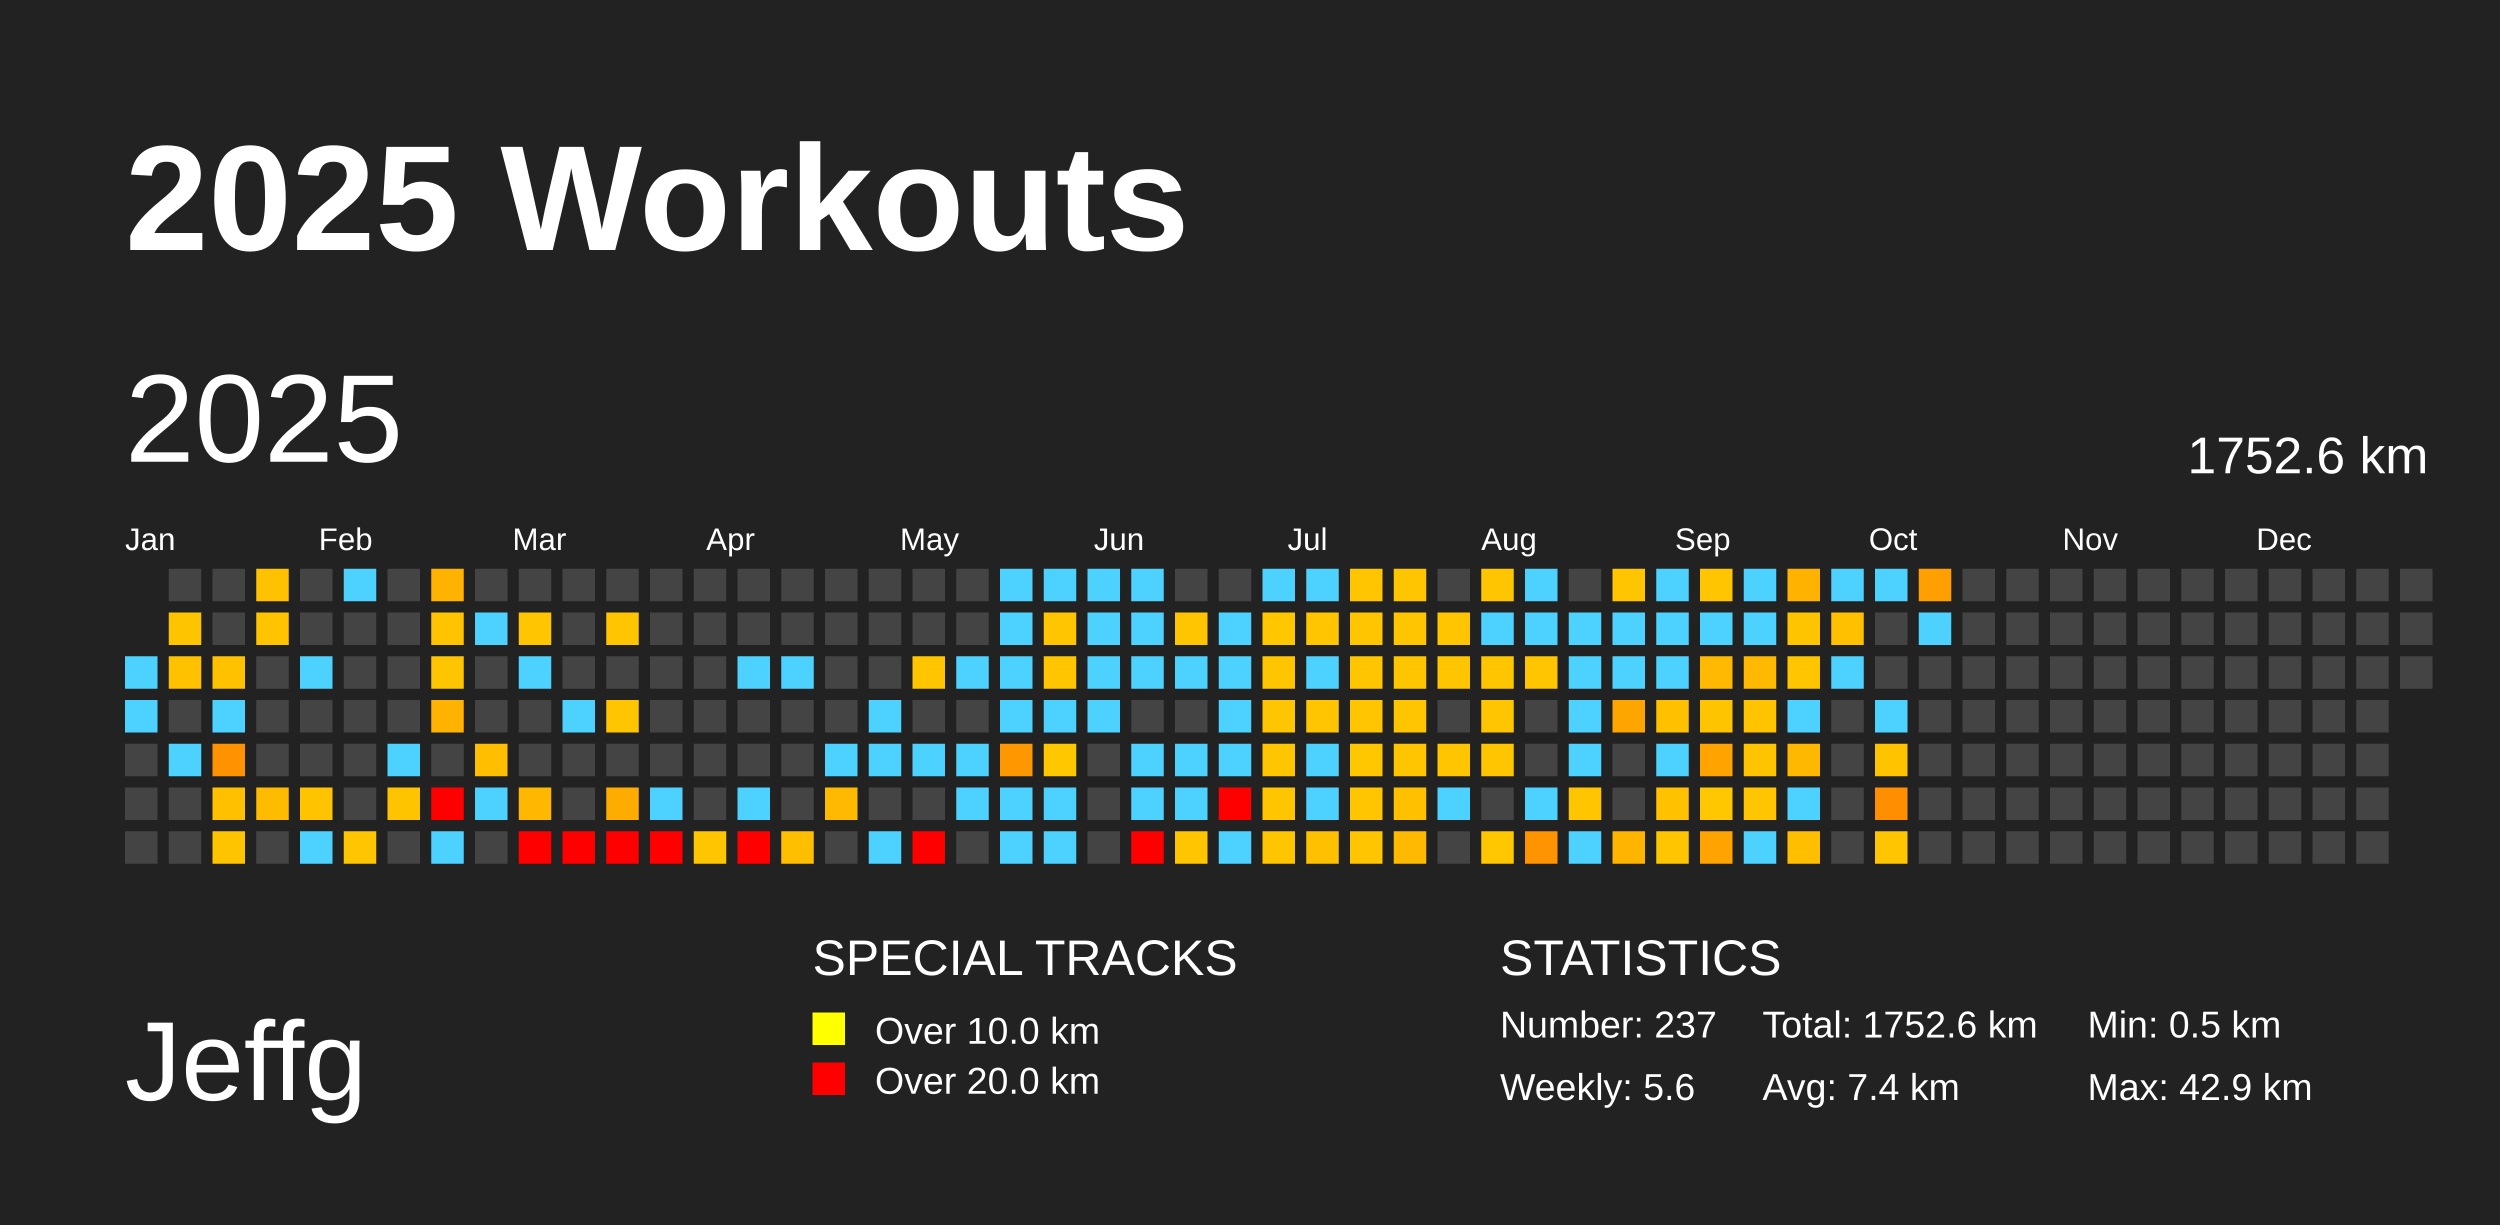
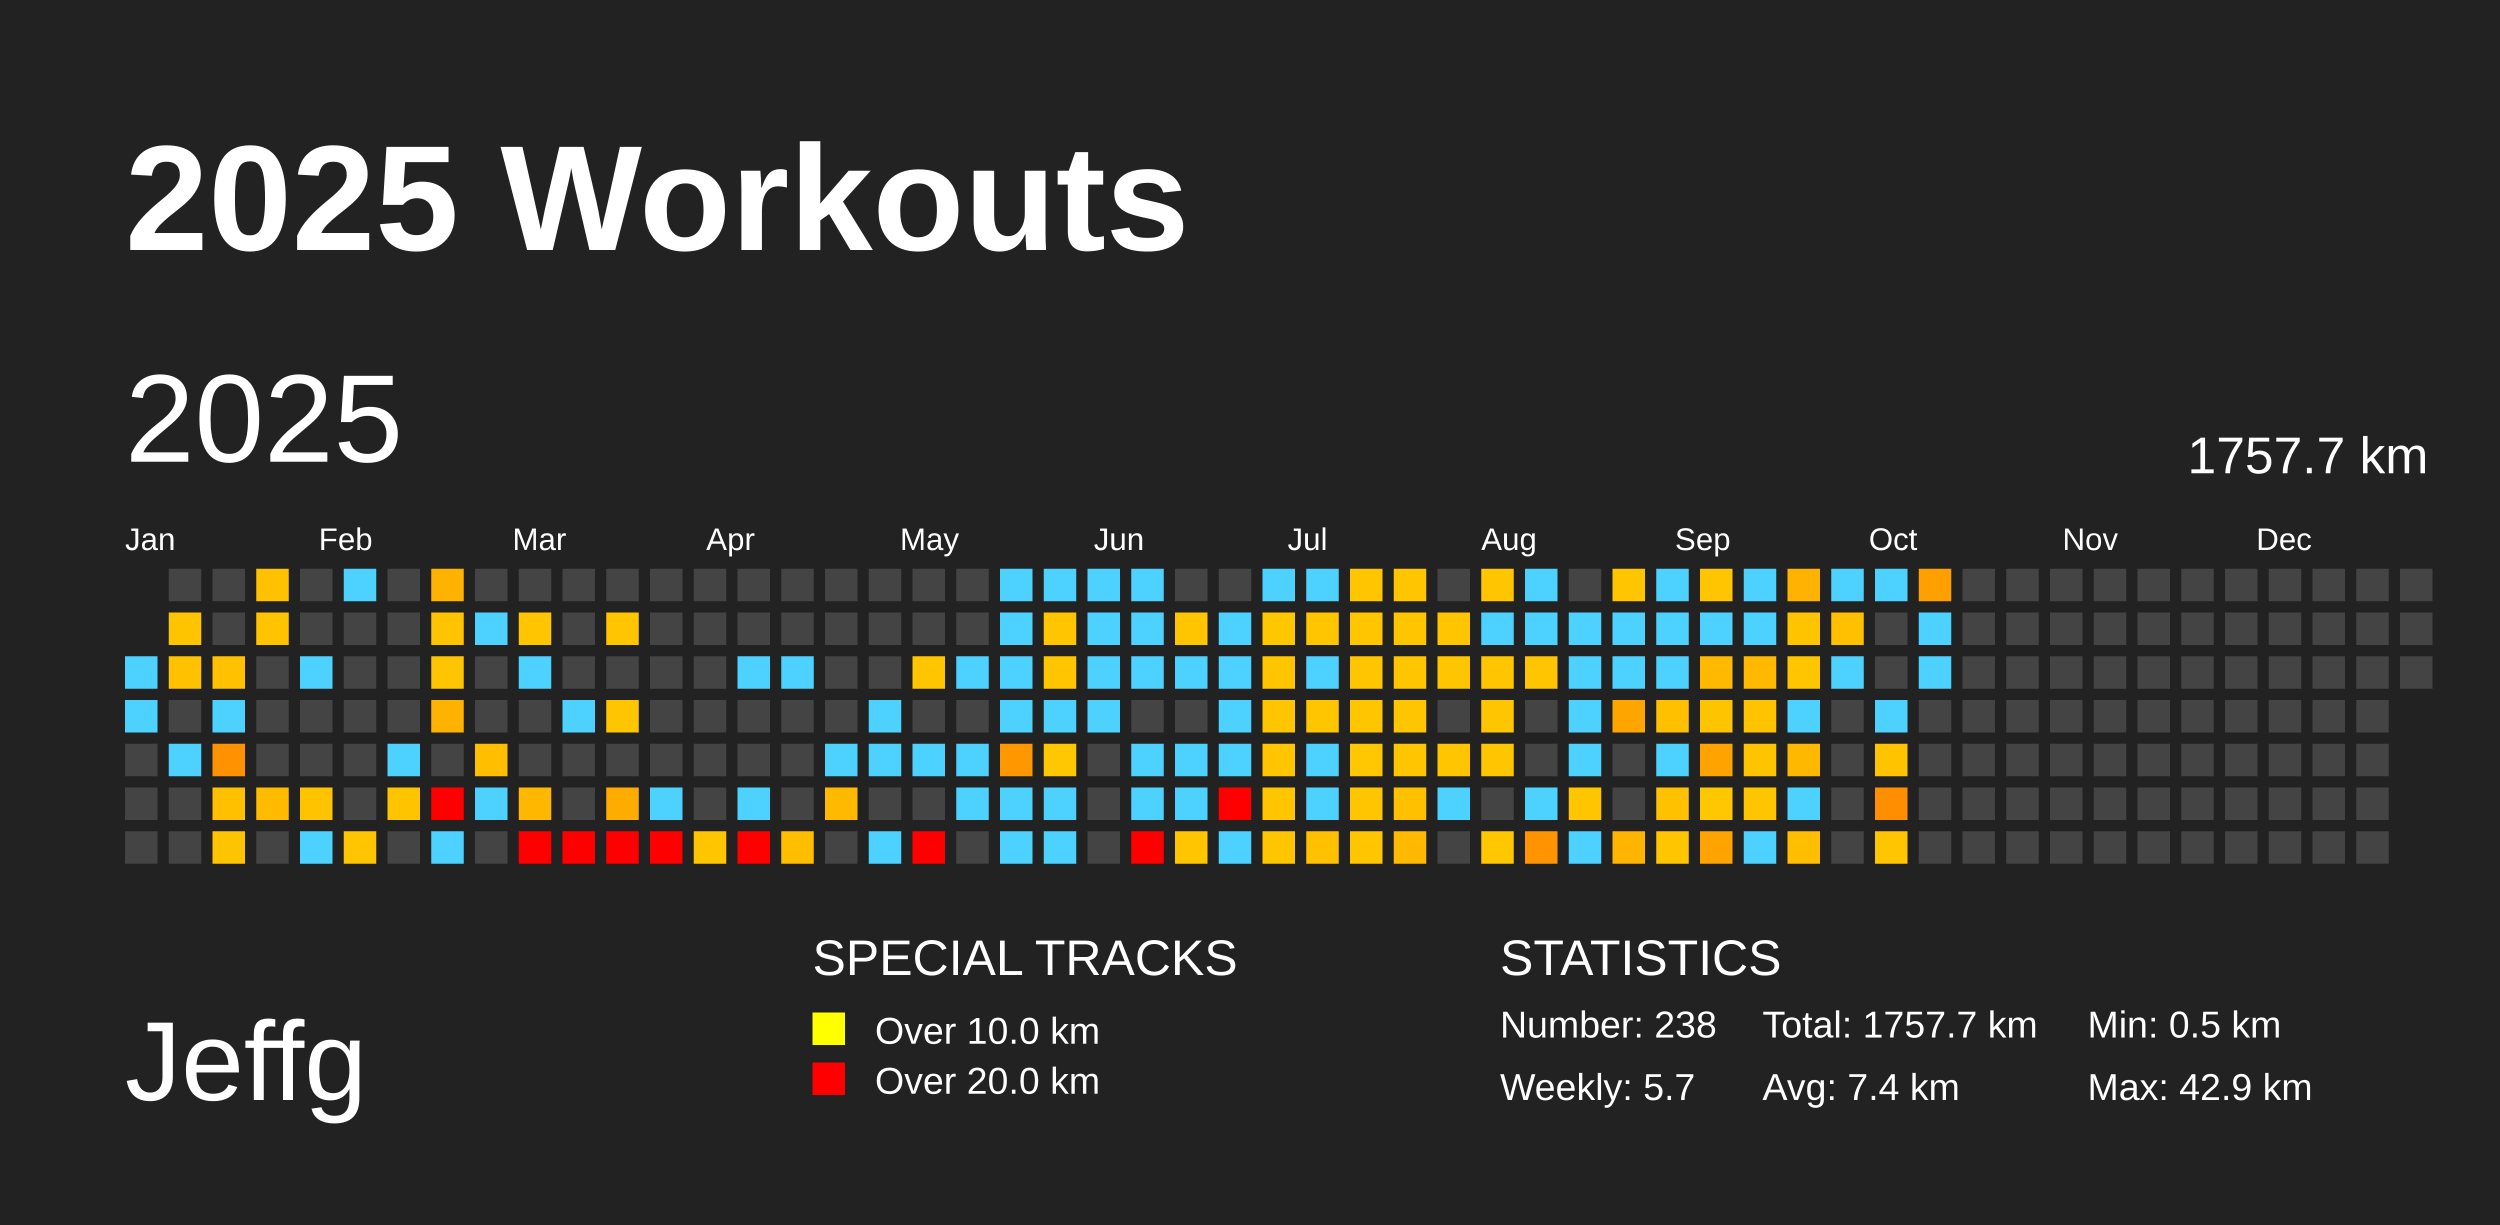
<svg xmlns="http://www.w3.org/2000/svg" baseProfile="full" height="98mm" version="1.1" viewBox="0,0,200,98" width="200mm">
  <defs />
  <rect fill="#222222" height="98" width="200" x="0" y="0" />
  <text fill="#FFFFFF" style="font-size:12px; font-family:Arial; font-weight:bold;" x="10" y="20">2025 Workouts</text>
  <text fill="#FFFFFF" style="font-size:9px; font-family:Arial" x="10" y="88">Jeffg</text>
  <text fill="#FFFFFF" style="font-size:4px; font-family:Arial" x="65" y="78">SPECIAL TRACKS</text>
  <rect fill="yellow" height="2.6" width="2.6" x="65" y="81" />
  <text fill="#FFFFFF" style="font-size:3px; font-family:Arial" x="70" y="83.5">Over 10.0 km</text>
  <rect fill="red" height="2.6" width="2.6" x="65" y="85" />
  <text fill="#FFFFFF" style="font-size:3px; font-family:Arial" x="70" y="87.5">Over 20.0 km</text>
  <text fill="#FFFFFF" style="font-size:4px; font-family:Arial" x="120" y="78">STATISTICS</text>
-   <text fill="#FFFFFF" style="font-size:3px; font-family:Arial" x="120" y="83">Number: 237</text>
-   <text fill="#FFFFFF" style="font-size:3px; font-family:Arial" x="120" y="88">Weekly: 5.6</text>
-   <text fill="#FFFFFF" style="font-size:3px; font-family:Arial" x="141" y="83">Total: 1752.6 km</text>
+   <text fill="#FFFFFF" style="font-size:3px; font-family:Arial" x="120" y="83">Number: 238</text>
+   <text fill="#FFFFFF" style="font-size:3px; font-family:Arial" x="120" y="88">Weekly: 5.7</text>
+   <text fill="#FFFFFF" style="font-size:3px; font-family:Arial" x="141" y="83">Total: 1757.7 km</text>
  <text fill="#FFFFFF" style="font-size:3px; font-family:Arial" x="141" y="88">Avg: 7.4 km</text>
  <text fill="#FFFFFF" style="font-size:3px; font-family:Arial" x="167" y="83">Min: 0.5 km</text>
  <text fill="#FFFFFF" style="font-size:3px; font-family:Arial" x="167" y="88">Max: 42.9 km</text>
  <text dominant-baseline="hanging" fill="#FFFFFF" style="font-size:10.0px; font-family:Arial;" x="10" y="30">2025</text>
-   <text dominant-baseline="hanging" fill="#FFFFFF" style="font-size:4.125px; font-family:Arial;" x="175" y="35">1752.6 km</text>
+   <text dominant-baseline="hanging" fill="#FFFFFF" style="font-size:4.125px; font-family:Arial;" x="175" y="35">1757.7 km</text>
  <text fill="#FFFFFF" style="font-size:2.5px; font-family:Arial" x="10.0" y="44">Jan</text>
  <text fill="#FFFFFF" style="font-size:2.5px; font-family:Arial" x="25.5" y="44">Feb</text>
  <text fill="#FFFFFF" style="font-size:2.5px; font-family:Arial" x="41.0" y="44">Mar</text>
  <text fill="#FFFFFF" style="font-size:2.5px; font-family:Arial" x="56.5" y="44">Apr</text>
  <text fill="#FFFFFF" style="font-size:2.5px; font-family:Arial" x="72.0" y="44">May</text>
  <text fill="#FFFFFF" style="font-size:2.5px; font-family:Arial" x="87.5" y="44">Jun</text>
  <text fill="#FFFFFF" style="font-size:2.5px; font-family:Arial" x="103.0" y="44">Jul</text>
  <text fill="#FFFFFF" style="font-size:2.5px; font-family:Arial" x="118.5" y="44">Aug</text>
  <text fill="#FFFFFF" style="font-size:2.5px; font-family:Arial" x="134.0" y="44">Sep</text>
  <text fill="#FFFFFF" style="font-size:2.5px; font-family:Arial" x="149.5" y="44">Oct</text>
  <text fill="#FFFFFF" style="font-size:2.5px; font-family:Arial" x="165.0" y="44">Nov</text>
  <text fill="#FFFFFF" style="font-size:2.5px; font-family:Arial" x="180.5" y="44">Dec</text>
  <rect fill="#4dd2ff" height="2.6" width="2.6" x="10.0" y="52.5" />
  <rect fill="#4dd2ff" height="2.6" width="2.6" x="10.0" y="56.0" />
  <rect fill="#444444" height="2.6" width="2.6" x="10.0" y="59.5" />
  <rect fill="#444444" height="2.6" width="2.6" x="10.0" y="63.0" />
  <rect fill="#444444" height="2.6" width="2.6" x="10.0" y="66.5" />
  <rect fill="#444444" height="2.6" width="2.6" x="13.5" y="45.5" />
  <rect fill="#ffc400" height="2.6" width="2.6" x="13.5" y="49.0" />
  <rect fill="#ffc100" height="2.6" width="2.6" x="13.5" y="52.5" />
  <rect fill="#444444" height="2.6" width="2.6" x="13.5" y="56.0" />
  <rect fill="#4dd2ff" height="2.6" width="2.6" x="13.5" y="59.5" />
  <rect fill="#444444" height="2.6" width="2.6" x="13.5" y="63.0" />
  <rect fill="#444444" height="2.6" width="2.6" x="13.5" y="66.5" />
  <rect fill="#444444" height="2.6" width="2.6" x="17.0" y="45.5" />
  <rect fill="#444444" height="2.6" width="2.6" x="17.0" y="49.0" />
  <rect fill="#ffc100" height="2.6" width="2.6" x="17.0" y="52.5" />
  <rect fill="#4dd2ff" height="2.6" width="2.6" x="17.0" y="56.0" />
  <rect fill="#ff9200" height="2.6" width="2.6" x="17.0" y="59.5" />
  <rect fill="#ffc000" height="2.6" width="2.6" x="17.0" y="63.0" />
  <rect fill="#ffc400" height="2.6" width="2.6" x="17.0" y="66.5" />
  <rect fill="#ffc100" height="2.6" width="2.6" x="20.5" y="45.5" />
  <rect fill="#ffc300" height="2.6" width="2.6" x="20.5" y="49.0" />
  <rect fill="#444444" height="2.6" width="2.6" x="20.5" y="52.5" />
  <rect fill="#444444" height="2.6" width="2.6" x="20.5" y="56.0" />
  <rect fill="#444444" height="2.6" width="2.6" x="20.5" y="59.5" />
  <rect fill="#ffbb00" height="2.6" width="2.6" x="20.5" y="63.0" />
  <rect fill="#444444" height="2.6" width="2.6" x="20.5" y="66.5" />
  <rect fill="#444444" height="2.6" width="2.6" x="24.0" y="45.5" />
  <rect fill="#444444" height="2.6" width="2.6" x="24.0" y="49.0" />
  <rect fill="#4dd2ff" height="2.6" width="2.6" x="24.0" y="52.5" />
  <rect fill="#444444" height="2.6" width="2.6" x="24.0" y="56.0" />
  <rect fill="#444444" height="2.6" width="2.6" x="24.0" y="59.5" />
  <rect fill="#ffc300" height="2.6" width="2.6" x="24.0" y="63.0" />
  <rect fill="#4dd2ff" height="2.6" width="2.6" x="24.0" y="66.5" />
  <rect fill="#4dd2ff" height="2.6" width="2.6" x="27.5" y="45.5" />
  <rect fill="#444444" height="2.6" width="2.6" x="27.5" y="49.0" />
  <rect fill="#444444" height="2.6" width="2.6" x="27.5" y="52.5" />
  <rect fill="#444444" height="2.6" width="2.6" x="27.5" y="56.0" />
  <rect fill="#444444" height="2.6" width="2.6" x="27.5" y="59.5" />
  <rect fill="#444444" height="2.6" width="2.6" x="27.5" y="63.0" />
  <rect fill="#ffc500" height="2.6" width="2.6" x="27.5" y="66.5" />
  <rect fill="#444444" height="2.6" width="2.6" x="31.0" y="45.5" />
  <rect fill="#444444" height="2.6" width="2.6" x="31.0" y="49.0" />
  <rect fill="#444444" height="2.6" width="2.6" x="31.0" y="52.5" />
  <rect fill="#444444" height="2.6" width="2.6" x="31.0" y="56.0" />
  <rect fill="#4dd2ff" height="2.6" width="2.6" x="31.0" y="59.5" />
  <rect fill="#ffc400" height="2.6" width="2.6" x="31.0" y="63.0" />
  <rect fill="#444444" height="2.6" width="2.6" x="31.0" y="66.5" />
  <rect fill="#ffb200" height="2.6" width="2.6" x="34.5" y="45.5" />
  <rect fill="#ffc300" height="2.6" width="2.6" x="34.5" y="49.0" />
  <rect fill="#ffc500" height="2.6" width="2.6" x="34.5" y="52.5" />
  <rect fill="#ffb200" height="2.6" width="2.6" x="34.5" y="56.0" />
  <rect fill="#444444" height="2.6" width="2.6" x="34.5" y="59.5" />
  <rect fill="red" height="2.6" width="2.6" x="34.5" y="63.0" />
  <rect fill="#4dd2ff" height="2.6" width="2.6" x="34.5" y="66.5" />
  <rect fill="#444444" height="2.6" width="2.6" x="38.0" y="45.5" />
  <rect fill="#4dd2ff" height="2.6" width="2.6" x="38.0" y="49.0" />
  <rect fill="#444444" height="2.6" width="2.6" x="38.0" y="52.5" />
  <rect fill="#444444" height="2.6" width="2.6" x="38.0" y="56.0" />
  <rect fill="#ffbe00" height="2.6" width="2.6" x="38.0" y="59.5" />
  <rect fill="#4dd2ff" height="2.6" width="2.6" x="38.0" y="63.0" />
  <rect fill="#444444" height="2.6" width="2.6" x="38.0" y="66.5" />
  <rect fill="#444444" height="2.6" width="2.6" x="41.5" y="45.5" />
  <rect fill="#ffc600" height="2.6" width="2.6" x="41.5" y="49.0" />
  <rect fill="#4dd2ff" height="2.6" width="2.6" x="41.5" y="52.5" />
  <rect fill="#444444" height="2.6" width="2.6" x="41.5" y="56.0" />
  <rect fill="#444444" height="2.6" width="2.6" x="41.5" y="59.5" />
  <rect fill="#ffb700" height="2.6" width="2.6" x="41.5" y="63.0" />
  <rect fill="red" height="2.6" width="2.6" x="41.5" y="66.5" />
  <rect fill="#444444" height="2.6" width="2.6" x="45.0" y="45.5" />
  <rect fill="#444444" height="2.6" width="2.6" x="45.0" y="49.0" />
  <rect fill="#444444" height="2.6" width="2.6" x="45.0" y="52.5" />
  <rect fill="#4dd2ff" height="2.6" width="2.6" x="45.0" y="56.0" />
  <rect fill="#444444" height="2.6" width="2.6" x="45.0" y="59.5" />
  <rect fill="#444444" height="2.6" width="2.6" x="45.0" y="63.0" />
  <rect fill="red" height="2.6" width="2.6" x="45.0" y="66.5" />
  <rect fill="#444444" height="2.6" width="2.6" x="48.5" y="45.5" />
  <rect fill="#ffc600" height="2.6" width="2.6" x="48.5" y="49.0" />
  <rect fill="#444444" height="2.6" width="2.6" x="48.5" y="52.5" />
  <rect fill="#ffc600" height="2.6" width="2.6" x="48.5" y="56.0" />
  <rect fill="#444444" height="2.6" width="2.6" x="48.5" y="59.5" />
  <rect fill="#ffac00" height="2.6" width="2.6" x="48.5" y="63.0" />
  <rect fill="red" height="2.6" width="2.6" x="48.5" y="66.5" />
  <rect fill="#444444" height="2.6" width="2.6" x="52.0" y="45.5" />
  <rect fill="#444444" height="2.6" width="2.6" x="52.0" y="49.0" />
  <rect fill="#444444" height="2.6" width="2.6" x="52.0" y="52.5" />
  <rect fill="#444444" height="2.6" width="2.6" x="52.0" y="56.0" />
  <rect fill="#444444" height="2.6" width="2.6" x="52.0" y="59.5" />
  <rect fill="#4dd2ff" height="2.6" width="2.6" x="52.0" y="63.0" />
  <rect fill="red" height="2.6" width="2.6" x="52.0" y="66.5" />
  <rect fill="#444444" height="2.6" width="2.6" x="55.5" y="45.5" />
  <rect fill="#444444" height="2.6" width="2.6" x="55.5" y="49.0" />
  <rect fill="#444444" height="2.6" width="2.6" x="55.5" y="52.5" />
  <rect fill="#444444" height="2.6" width="2.6" x="55.5" y="56.0" />
  <rect fill="#444444" height="2.6" width="2.6" x="55.5" y="59.5" />
  <rect fill="#444444" height="2.6" width="2.6" x="55.5" y="63.0" />
  <rect fill="#ffc600" height="2.6" width="2.6" x="55.5" y="66.5" />
  <rect fill="#444444" height="2.6" width="2.6" x="59.0" y="45.5" />
  <rect fill="#444444" height="2.6" width="2.6" x="59.0" y="49.0" />
  <rect fill="#4dd2ff" height="2.6" width="2.6" x="59.0" y="52.5" />
  <rect fill="#444444" height="2.6" width="2.6" x="59.0" y="56.0" />
  <rect fill="#444444" height="2.6" width="2.6" x="59.0" y="59.5" />
  <rect fill="#4dd2ff" height="2.6" width="2.6" x="59.0" y="63.0" />
  <rect fill="red" height="2.6" width="2.6" x="59.0" y="66.5" />
  <rect fill="#444444" height="2.6" width="2.6" x="62.5" y="45.5" />
  <rect fill="#444444" height="2.6" width="2.6" x="62.5" y="49.0" />
  <rect fill="#4dd2ff" height="2.6" width="2.6" x="62.5" y="52.5" />
  <rect fill="#444444" height="2.6" width="2.6" x="62.5" y="56.0" />
  <rect fill="#444444" height="2.6" width="2.6" x="62.5" y="59.5" />
  <rect fill="#444444" height="2.6" width="2.6" x="62.5" y="63.0" />
  <rect fill="#ffbf00" height="2.6" width="2.6" x="62.5" y="66.5" />
  <rect fill="#444444" height="2.6" width="2.6" x="66.0" y="45.5" />
  <rect fill="#444444" height="2.6" width="2.6" x="66.0" y="49.0" />
  <rect fill="#444444" height="2.6" width="2.6" x="66.0" y="52.5" />
  <rect fill="#444444" height="2.6" width="2.6" x="66.0" y="56.0" />
  <rect fill="#4dd2ff" height="2.6" width="2.6" x="66.0" y="59.5" />
  <rect fill="#ffba00" height="2.6" width="2.6" x="66.0" y="63.0" />
  <rect fill="#444444" height="2.6" width="2.6" x="66.0" y="66.5" />
  <rect fill="#444444" height="2.6" width="2.6" x="69.5" y="45.5" />
  <rect fill="#444444" height="2.6" width="2.6" x="69.5" y="49.0" />
  <rect fill="#444444" height="2.6" width="2.6" x="69.5" y="52.5" />
  <rect fill="#4dd2ff" height="2.6" width="2.6" x="69.5" y="56.0" />
  <rect fill="#4dd2ff" height="2.6" width="2.6" x="69.5" y="59.5" />
  <rect fill="#444444" height="2.6" width="2.6" x="69.5" y="63.0" />
  <rect fill="#4dd2ff" height="2.6" width="2.6" x="69.5" y="66.5" />
  <rect fill="#444444" height="2.6" width="2.6" x="73.0" y="45.5" />
  <rect fill="#444444" height="2.6" width="2.6" x="73.0" y="49.0" />
  <rect fill="#ffc600" height="2.6" width="2.6" x="73.0" y="52.5" />
  <rect fill="#444444" height="2.6" width="2.6" x="73.0" y="56.0" />
  <rect fill="#4dd2ff" height="2.6" width="2.6" x="73.0" y="59.5" />
  <rect fill="#444444" height="2.6" width="2.6" x="73.0" y="63.0" />
  <rect fill="red" height="2.6" width="2.6" x="73.0" y="66.5" />
  <rect fill="#444444" height="2.6" width="2.6" x="76.5" y="45.5" />
  <rect fill="#444444" height="2.6" width="2.6" x="76.5" y="49.0" />
  <rect fill="#4dd2ff" height="2.6" width="2.6" x="76.5" y="52.5" />
  <rect fill="#444444" height="2.6" width="2.6" x="76.5" y="56.0" />
  <rect fill="#4dd2ff" height="2.6" width="2.6" x="76.5" y="59.5" />
  <rect fill="#4dd2ff" height="2.6" width="2.6" x="76.5" y="63.0" />
  <rect fill="#444444" height="2.6" width="2.6" x="76.5" y="66.5" />
  <rect fill="#4dd2ff" height="2.6" width="2.6" x="80.0" y="45.5" />
  <rect fill="#4dd2ff" height="2.6" width="2.6" x="80.0" y="49.0" />
  <rect fill="#4dd2ff" height="2.6" width="2.6" x="80.0" y="52.5" />
  <rect fill="#4dd2ff" height="2.6" width="2.6" x="80.0" y="56.0" />
  <rect fill="#ff9700" height="2.6" width="2.6" x="80.0" y="59.5" />
  <rect fill="#4dd2ff" height="2.6" width="2.6" x="80.0" y="63.0" />
  <rect fill="#4dd2ff" height="2.6" width="2.6" x="80.0" y="66.5" />
  <rect fill="#4dd2ff" height="2.6" width="2.6" x="83.5" y="45.5" />
  <rect fill="#ffc500" height="2.6" width="2.6" x="83.5" y="49.0" />
  <rect fill="#ffc600" height="2.6" width="2.6" x="83.5" y="52.5" />
  <rect fill="#4dd2ff" height="2.6" width="2.6" x="83.5" y="56.0" />
  <rect fill="#ffc700" height="2.6" width="2.6" x="83.5" y="59.5" />
  <rect fill="#4dd2ff" height="2.6" width="2.6" x="83.5" y="63.0" />
  <rect fill="#4dd2ff" height="2.6" width="2.6" x="83.5" y="66.5" />
  <rect fill="#4dd2ff" height="2.6" width="2.6" x="87.0" y="45.5" />
  <rect fill="#4dd2ff" height="2.6" width="2.6" x="87.0" y="49.0" />
  <rect fill="#4dd2ff" height="2.6" width="2.6" x="87.0" y="52.5" />
  <rect fill="#4dd2ff" height="2.6" width="2.6" x="87.0" y="56.0" />
  <rect fill="#444444" height="2.6" width="2.6" x="87.0" y="59.5" />
  <rect fill="#444444" height="2.6" width="2.6" x="87.0" y="63.0" />
  <rect fill="#444444" height="2.6" width="2.6" x="87.0" y="66.5" />
  <rect fill="#4dd2ff" height="2.6" width="2.6" x="90.5" y="45.5" />
  <rect fill="#4dd2ff" height="2.6" width="2.6" x="90.5" y="49.0" />
  <rect fill="#4dd2ff" height="2.6" width="2.6" x="90.5" y="52.5" />
  <rect fill="#444444" height="2.6" width="2.6" x="90.5" y="56.0" />
  <rect fill="#4dd2ff" height="2.6" width="2.6" x="90.5" y="59.5" />
  <rect fill="#4dd2ff" height="2.6" width="2.6" x="90.5" y="63.0" />
  <rect fill="red" height="2.6" width="2.6" x="90.5" y="66.5" />
  <rect fill="#444444" height="2.6" width="2.6" x="94.0" y="45.5" />
  <rect fill="#ffc500" height="2.6" width="2.6" x="94.0" y="49.0" />
  <rect fill="#4dd2ff" height="2.6" width="2.6" x="94.0" y="52.5" />
  <rect fill="#444444" height="2.6" width="2.6" x="94.0" y="56.0" />
  <rect fill="#4dd2ff" height="2.6" width="2.6" x="94.0" y="59.5" />
  <rect fill="#4dd2ff" height="2.6" width="2.6" x="94.0" y="63.0" />
  <rect fill="#ffc600" height="2.6" width="2.6" x="94.0" y="66.5" />
  <rect fill="#444444" height="2.6" width="2.6" x="97.5" y="45.5" />
  <rect fill="#4dd2ff" height="2.6" width="2.6" x="97.5" y="49.0" />
  <rect fill="#4dd2ff" height="2.6" width="2.6" x="97.5" y="52.5" />
  <rect fill="#4dd2ff" height="2.6" width="2.6" x="97.5" y="56.0" />
  <rect fill="#4dd2ff" height="2.6" width="2.6" x="97.5" y="59.5" />
  <rect fill="red" height="2.6" width="2.6" x="97.5" y="63.0" />
  <rect fill="#4dd2ff" height="2.6" width="2.6" x="97.5" y="66.5" />
  <rect fill="#4dd2ff" height="2.6" width="2.6" x="101.0" y="45.5" />
  <rect fill="#ffc700" height="2.6" width="2.6" x="101.0" y="49.0" />
  <rect fill="#ffc600" height="2.6" width="2.6" x="101.0" y="52.5" />
  <rect fill="#ffc500" height="2.6" width="2.6" x="101.0" y="56.0" />
  <rect fill="#ffc600" height="2.6" width="2.6" x="101.0" y="59.5" />
  <rect fill="#ffc600" height="2.6" width="2.6" x="101.0" y="63.0" />
  <rect fill="#ffc600" height="2.6" width="2.6" x="101.0" y="66.5" />
  <rect fill="#4dd2ff" height="2.6" width="2.6" x="104.5" y="45.5" />
  <rect fill="#ffc600" height="2.6" width="2.6" x="104.5" y="49.0" />
  <rect fill="#4dd2ff" height="2.6" width="2.6" x="104.5" y="52.5" />
  <rect fill="#ffc600" height="2.6" width="2.6" x="104.5" y="56.0" />
  <rect fill="#4dd2ff" height="2.6" width="2.6" x="104.5" y="59.5" />
  <rect fill="#4dd2ff" height="2.6" width="2.6" x="104.5" y="63.0" />
  <rect fill="#ffc000" height="2.6" width="2.6" x="104.5" y="66.5" />
  <rect fill="#ffc600" height="2.6" width="2.6" x="108.0" y="45.5" />
  <rect fill="#ffc600" height="2.6" width="2.6" x="108.0" y="49.0" />
  <rect fill="#ffc600" height="2.6" width="2.6" x="108.0" y="52.5" />
  <rect fill="#ffc600" height="2.6" width="2.6" x="108.0" y="56.0" />
  <rect fill="#ffc700" height="2.6" width="2.6" x="108.0" y="59.5" />
  <rect fill="#ffc600" height="2.6" width="2.6" x="108.0" y="63.0" />
  <rect fill="#ffc600" height="2.6" width="2.6" x="108.0" y="66.5" />
  <rect fill="#ffc600" height="2.6" width="2.6" x="111.5" y="45.5" />
  <rect fill="#ffc600" height="2.6" width="2.6" x="111.5" y="49.0" />
  <rect fill="#ffc600" height="2.6" width="2.6" x="111.5" y="52.5" />
  <rect fill="#ffc600" height="2.6" width="2.6" x="111.5" y="56.0" />
  <rect fill="#ffc600" height="2.6" width="2.6" x="111.5" y="59.5" />
  <rect fill="#ffc000" height="2.6" width="2.6" x="111.5" y="63.0" />
  <rect fill="#ffba00" height="2.6" width="2.6" x="111.5" y="66.5" />
  <rect fill="#444444" height="2.6" width="2.6" x="115.0" y="45.5" />
  <rect fill="#ffc500" height="2.6" width="2.6" x="115.0" y="49.0" />
  <rect fill="#ffc600" height="2.6" width="2.6" x="115.0" y="52.5" />
  <rect fill="#444444" height="2.6" width="2.6" x="115.0" y="56.0" />
  <rect fill="#ffc600" height="2.6" width="2.6" x="115.0" y="59.5" />
  <rect fill="#4dd2ff" height="2.6" width="2.6" x="115.0" y="63.0" />
  <rect fill="#444444" height="2.6" width="2.6" x="115.0" y="66.5" />
  <rect fill="#ffc600" height="2.6" width="2.6" x="118.5" y="45.5" />
  <rect fill="#4dd2ff" height="2.6" width="2.6" x="118.5" y="49.0" />
  <rect fill="#ffc600" height="2.6" width="2.6" x="118.5" y="52.5" />
  <rect fill="#ffc600" height="2.6" width="2.6" x="118.5" y="56.0" />
  <rect fill="#ffc600" height="2.6" width="2.6" x="118.5" y="59.5" />
  <rect fill="#444444" height="2.6" width="2.6" x="118.5" y="63.0" />
  <rect fill="#ffc700" height="2.6" width="2.6" x="118.5" y="66.5" />
  <rect fill="#4dd2ff" height="2.6" width="2.6" x="122.0" y="45.5" />
  <rect fill="#4dd2ff" height="2.6" width="2.6" x="122.0" y="49.0" />
  <rect fill="#ffc500" height="2.6" width="2.6" x="122.0" y="52.5" />
  <rect fill="#444444" height="2.6" width="2.6" x="122.0" y="56.0" />
  <rect fill="#444444" height="2.6" width="2.6" x="122.0" y="59.5" />
  <rect fill="#4dd2ff" height="2.6" width="2.6" x="122.0" y="63.0" />
  <rect fill="#ff9300" height="2.6" width="2.6" x="122.0" y="66.5" />
  <rect fill="#444444" height="2.6" width="2.6" x="125.5" y="45.5" />
  <rect fill="#4dd2ff" height="2.6" width="2.6" x="125.5" y="49.0" />
  <rect fill="#4dd2ff" height="2.6" width="2.6" x="125.5" y="52.5" />
  <rect fill="#4dd2ff" height="2.6" width="2.6" x="125.5" y="56.0" />
  <rect fill="#4dd2ff" height="2.6" width="2.6" x="125.5" y="59.5" />
  <rect fill="#ffc600" height="2.6" width="2.6" x="125.5" y="63.0" />
  <rect fill="#4dd2ff" height="2.6" width="2.6" x="125.5" y="66.5" />
  <rect fill="#ffc600" height="2.6" width="2.6" x="129.0" y="45.5" />
  <rect fill="#4dd2ff" height="2.6" width="2.6" x="129.0" y="49.0" />
  <rect fill="#4dd2ff" height="2.6" width="2.6" x="129.0" y="52.5" />
  <rect fill="#ffa500" height="2.6" width="2.6" x="129.0" y="56.0" />
  <rect fill="#444444" height="2.6" width="2.6" x="129.0" y="59.5" />
  <rect fill="#444444" height="2.6" width="2.6" x="129.0" y="63.0" />
  <rect fill="#ffb400" height="2.6" width="2.6" x="129.0" y="66.5" />
  <rect fill="#4dd2ff" height="2.6" width="2.6" x="132.5" y="45.5" />
  <rect fill="#4dd2ff" height="2.6" width="2.6" x="132.5" y="49.0" />
  <rect fill="#4dd2ff" height="2.6" width="2.6" x="132.5" y="52.5" />
  <rect fill="#ffc000" height="2.6" width="2.6" x="132.5" y="56.0" />
  <rect fill="#4dd2ff" height="2.6" width="2.6" x="132.5" y="59.5" />
  <rect fill="#ffc100" height="2.6" width="2.6" x="132.5" y="63.0" />
  <rect fill="#ffc600" height="2.6" width="2.6" x="132.5" y="66.5" />
  <rect fill="#ffc500" height="2.6" width="2.6" x="136.0" y="45.5" />
  <rect fill="#4dd2ff" height="2.6" width="2.6" x="136.0" y="49.0" />
  <rect fill="#ffba00" height="2.6" width="2.6" x="136.0" y="52.5" />
  <rect fill="#ffc400" height="2.6" width="2.6" x="136.0" y="56.0" />
  <rect fill="#ffa300" height="2.6" width="2.6" x="136.0" y="59.5" />
  <rect fill="#ffc700" height="2.6" width="2.6" x="136.0" y="63.0" />
  <rect fill="#ffa300" height="2.6" width="2.6" x="136.0" y="66.5" />
  <rect fill="#4dd2ff" height="2.6" width="2.6" x="139.5" y="45.5" />
  <rect fill="#4dd2ff" height="2.6" width="2.6" x="139.5" y="49.0" />
  <rect fill="#ffb900" height="2.6" width="2.6" x="139.5" y="52.5" />
  <rect fill="#ffc300" height="2.6" width="2.6" x="139.5" y="56.0" />
  <rect fill="#ffc400" height="2.6" width="2.6" x="139.5" y="59.5" />
  <rect fill="#ffc600" height="2.6" width="2.6" x="139.5" y="63.0" />
  <rect fill="#4dd2ff" height="2.6" width="2.6" x="139.5" y="66.5" />
  <rect fill="#ffb300" height="2.6" width="2.6" x="143.0" y="45.5" />
  <rect fill="#ffc400" height="2.6" width="2.6" x="143.0" y="49.0" />
  <rect fill="#ffc600" height="2.6" width="2.6" x="143.0" y="52.5" />
  <rect fill="#4dd2ff" height="2.6" width="2.6" x="143.0" y="56.0" />
  <rect fill="#ffb800" height="2.6" width="2.6" x="143.0" y="59.5" />
  <rect fill="#4dd2ff" height="2.6" width="2.6" x="143.0" y="63.0" />
  <rect fill="#ffbf00" height="2.6" width="2.6" x="143.0" y="66.5" />
  <rect fill="#4dd2ff" height="2.6" width="2.6" x="146.5" y="45.5" />
  <rect fill="#ffc000" height="2.6" width="2.6" x="146.5" y="49.0" />
  <rect fill="#4dd2ff" height="2.6" width="2.6" x="146.5" y="52.5" />
  <rect fill="#444444" height="2.6" width="2.6" x="146.5" y="56.0" />
  <rect fill="#444444" height="2.6" width="2.6" x="146.5" y="59.5" />
  <rect fill="#444444" height="2.6" width="2.6" x="146.5" y="63.0" />
  <rect fill="#444444" height="2.6" width="2.6" x="146.5" y="66.5" />
  <rect fill="#4dd2ff" height="2.6" width="2.6" x="150.0" y="45.5" />
  <rect fill="#444444" height="2.6" width="2.6" x="150.0" y="49.0" />
  <rect fill="#444444" height="2.6" width="2.6" x="150.0" y="52.5" />
  <rect fill="#4dd2ff" height="2.6" width="2.6" x="150.0" y="56.0" />
  <rect fill="#ffc300" height="2.6" width="2.6" x="150.0" y="59.5" />
  <rect fill="#ff8f00" height="2.6" width="2.6" x="150.0" y="63.0" />
  <rect fill="#ffc600" height="2.6" width="2.6" x="150.0" y="66.5" />
  <rect fill="#ff9f00" height="2.6" width="2.6" x="153.5" y="45.5" />
  <rect fill="#4dd2ff" height="2.6" width="2.6" x="153.5" y="49.0" />
-   <rect fill="#444444" height="2.6" width="2.6" x="153.5" y="52.5" />
+   <rect fill="#4dd2ff" height="2.6" width="2.6" x="153.5" y="52.5" />
  <rect fill="#444444" height="2.6" width="2.6" x="153.5" y="56.0" />
  <rect fill="#444444" height="2.6" width="2.6" x="153.5" y="59.5" />
  <rect fill="#444444" height="2.6" width="2.6" x="153.5" y="63.0" />
  <rect fill="#444444" height="2.6" width="2.6" x="153.5" y="66.5" />
  <rect fill="#444444" height="2.6" width="2.6" x="157.0" y="45.5" />
  <rect fill="#444444" height="2.6" width="2.6" x="157.0" y="49.0" />
  <rect fill="#444444" height="2.6" width="2.6" x="157.0" y="52.5" />
  <rect fill="#444444" height="2.6" width="2.6" x="157.0" y="56.0" />
  <rect fill="#444444" height="2.6" width="2.6" x="157.0" y="59.5" />
  <rect fill="#444444" height="2.6" width="2.6" x="157.0" y="63.0" />
  <rect fill="#444444" height="2.6" width="2.6" x="157.0" y="66.5" />
  <rect fill="#444444" height="2.6" width="2.6" x="160.5" y="45.5" />
  <rect fill="#444444" height="2.6" width="2.6" x="160.5" y="49.0" />
  <rect fill="#444444" height="2.6" width="2.6" x="160.5" y="52.5" />
  <rect fill="#444444" height="2.6" width="2.6" x="160.5" y="56.0" />
  <rect fill="#444444" height="2.6" width="2.6" x="160.5" y="59.5" />
  <rect fill="#444444" height="2.6" width="2.6" x="160.5" y="63.0" />
  <rect fill="#444444" height="2.6" width="2.6" x="160.5" y="66.5" />
  <rect fill="#444444" height="2.6" width="2.6" x="164.0" y="45.5" />
  <rect fill="#444444" height="2.6" width="2.6" x="164.0" y="49.0" />
  <rect fill="#444444" height="2.6" width="2.6" x="164.0" y="52.5" />
  <rect fill="#444444" height="2.6" width="2.6" x="164.0" y="56.0" />
  <rect fill="#444444" height="2.6" width="2.6" x="164.0" y="59.5" />
  <rect fill="#444444" height="2.6" width="2.6" x="164.0" y="63.0" />
  <rect fill="#444444" height="2.6" width="2.6" x="164.0" y="66.5" />
  <rect fill="#444444" height="2.6" width="2.6" x="167.5" y="45.5" />
  <rect fill="#444444" height="2.6" width="2.6" x="167.5" y="49.0" />
  <rect fill="#444444" height="2.6" width="2.6" x="167.5" y="52.5" />
  <rect fill="#444444" height="2.6" width="2.6" x="167.5" y="56.0" />
  <rect fill="#444444" height="2.6" width="2.6" x="167.5" y="59.5" />
  <rect fill="#444444" height="2.6" width="2.6" x="167.5" y="63.0" />
  <rect fill="#444444" height="2.6" width="2.6" x="167.5" y="66.5" />
  <rect fill="#444444" height="2.6" width="2.6" x="171.0" y="45.5" />
  <rect fill="#444444" height="2.6" width="2.6" x="171.0" y="49.0" />
  <rect fill="#444444" height="2.6" width="2.6" x="171.0" y="52.5" />
  <rect fill="#444444" height="2.6" width="2.6" x="171.0" y="56.0" />
  <rect fill="#444444" height="2.6" width="2.6" x="171.0" y="59.5" />
  <rect fill="#444444" height="2.6" width="2.6" x="171.0" y="63.0" />
  <rect fill="#444444" height="2.6" width="2.6" x="171.0" y="66.5" />
  <rect fill="#444444" height="2.6" width="2.6" x="174.5" y="45.5" />
  <rect fill="#444444" height="2.6" width="2.6" x="174.5" y="49.0" />
  <rect fill="#444444" height="2.6" width="2.6" x="174.5" y="52.5" />
  <rect fill="#444444" height="2.6" width="2.6" x="174.5" y="56.0" />
  <rect fill="#444444" height="2.6" width="2.6" x="174.5" y="59.5" />
  <rect fill="#444444" height="2.6" width="2.6" x="174.5" y="63.0" />
  <rect fill="#444444" height="2.6" width="2.6" x="174.5" y="66.5" />
  <rect fill="#444444" height="2.6" width="2.6" x="178.0" y="45.5" />
  <rect fill="#444444" height="2.6" width="2.6" x="178.0" y="49.0" />
  <rect fill="#444444" height="2.6" width="2.6" x="178.0" y="52.5" />
  <rect fill="#444444" height="2.6" width="2.6" x="178.0" y="56.0" />
  <rect fill="#444444" height="2.6" width="2.6" x="178.0" y="59.5" />
  <rect fill="#444444" height="2.6" width="2.6" x="178.0" y="63.0" />
  <rect fill="#444444" height="2.6" width="2.6" x="178.0" y="66.5" />
  <rect fill="#444444" height="2.6" width="2.6" x="181.5" y="45.5" />
  <rect fill="#444444" height="2.6" width="2.6" x="181.5" y="49.0" />
  <rect fill="#444444" height="2.6" width="2.6" x="181.5" y="52.5" />
  <rect fill="#444444" height="2.6" width="2.6" x="181.5" y="56.0" />
  <rect fill="#444444" height="2.6" width="2.6" x="181.5" y="59.5" />
  <rect fill="#444444" height="2.6" width="2.6" x="181.5" y="63.0" />
  <rect fill="#444444" height="2.6" width="2.6" x="181.5" y="66.5" />
  <rect fill="#444444" height="2.6" width="2.6" x="185.0" y="45.5" />
  <rect fill="#444444" height="2.6" width="2.6" x="185.0" y="49.0" />
  <rect fill="#444444" height="2.6" width="2.6" x="185.0" y="52.5" />
  <rect fill="#444444" height="2.6" width="2.6" x="185.0" y="56.0" />
  <rect fill="#444444" height="2.6" width="2.6" x="185.0" y="59.5" />
  <rect fill="#444444" height="2.6" width="2.6" x="185.0" y="63.0" />
  <rect fill="#444444" height="2.6" width="2.6" x="185.0" y="66.5" />
  <rect fill="#444444" height="2.6" width="2.6" x="188.5" y="45.5" />
  <rect fill="#444444" height="2.6" width="2.6" x="188.5" y="49.0" />
  <rect fill="#444444" height="2.6" width="2.6" x="188.5" y="52.5" />
  <rect fill="#444444" height="2.6" width="2.6" x="188.5" y="56.0" />
  <rect fill="#444444" height="2.6" width="2.6" x="188.5" y="59.5" />
  <rect fill="#444444" height="2.6" width="2.6" x="188.5" y="63.0" />
  <rect fill="#444444" height="2.6" width="2.6" x="188.5" y="66.5" />
  <rect fill="#444444" height="2.6" width="2.6" x="192.0" y="45.5" />
  <rect fill="#444444" height="2.6" width="2.6" x="192.0" y="49.0" />
  <rect fill="#444444" height="2.6" width="2.6" x="192.0" y="52.5" />
</svg>
